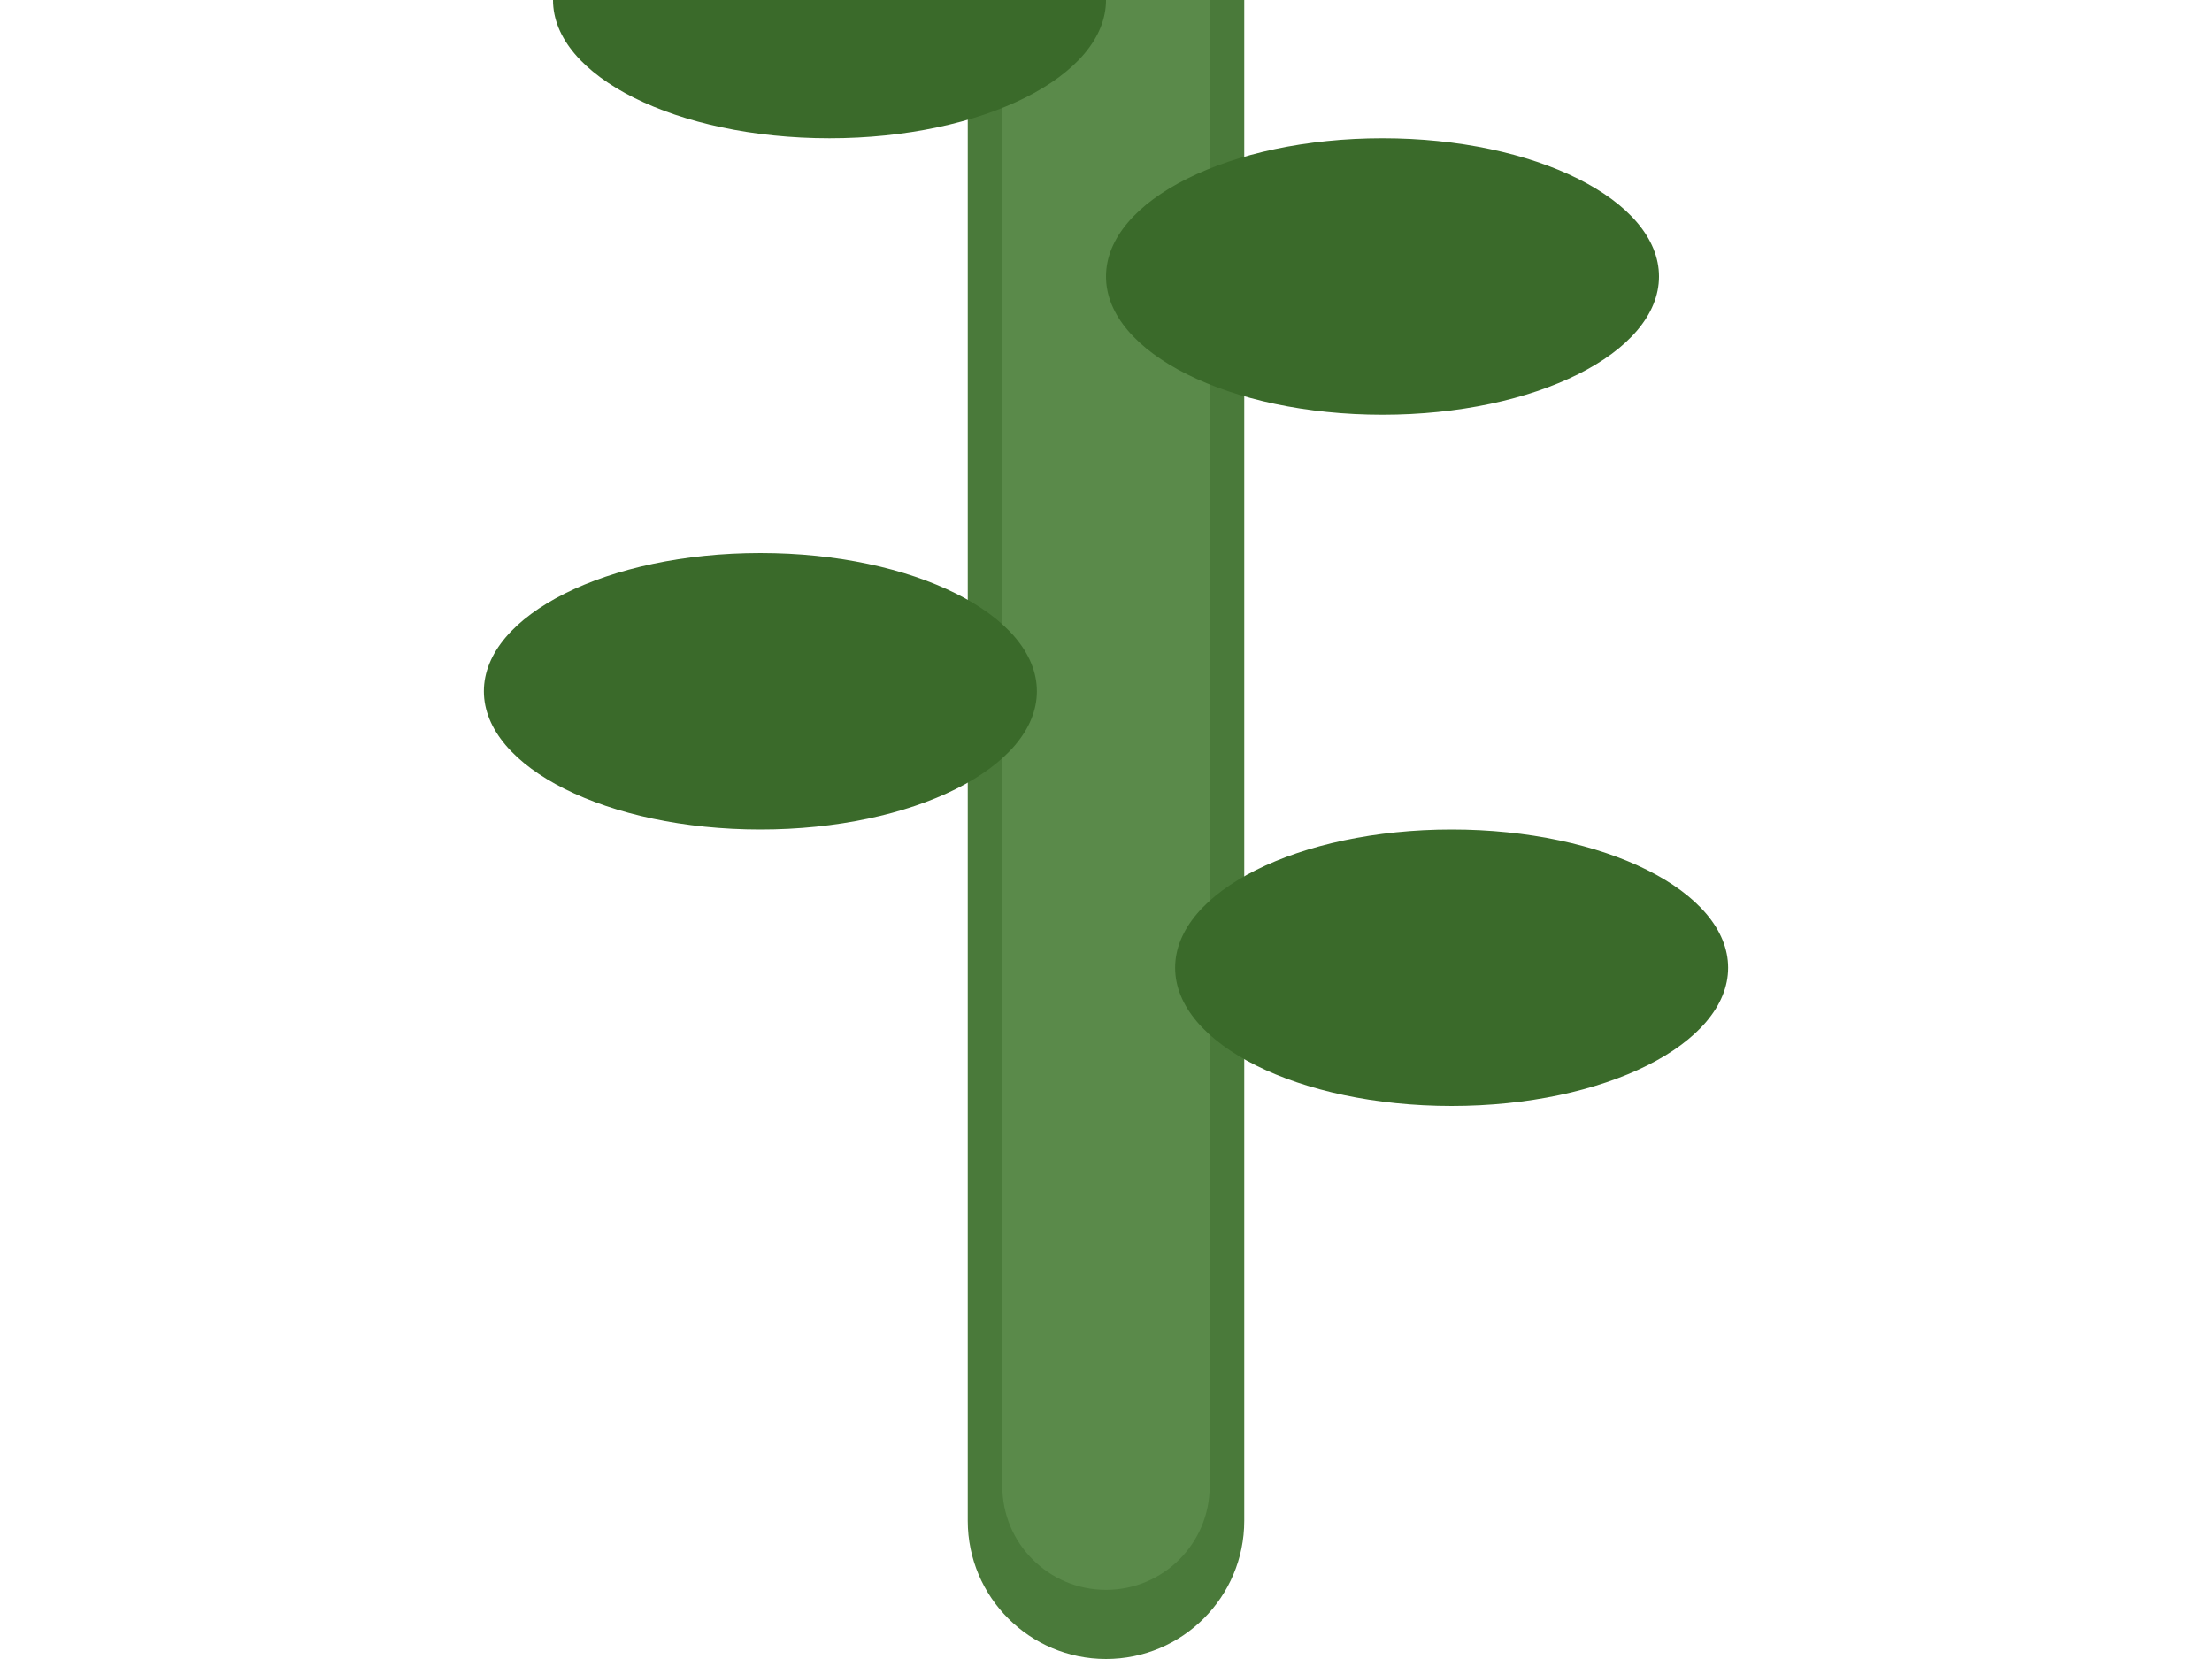
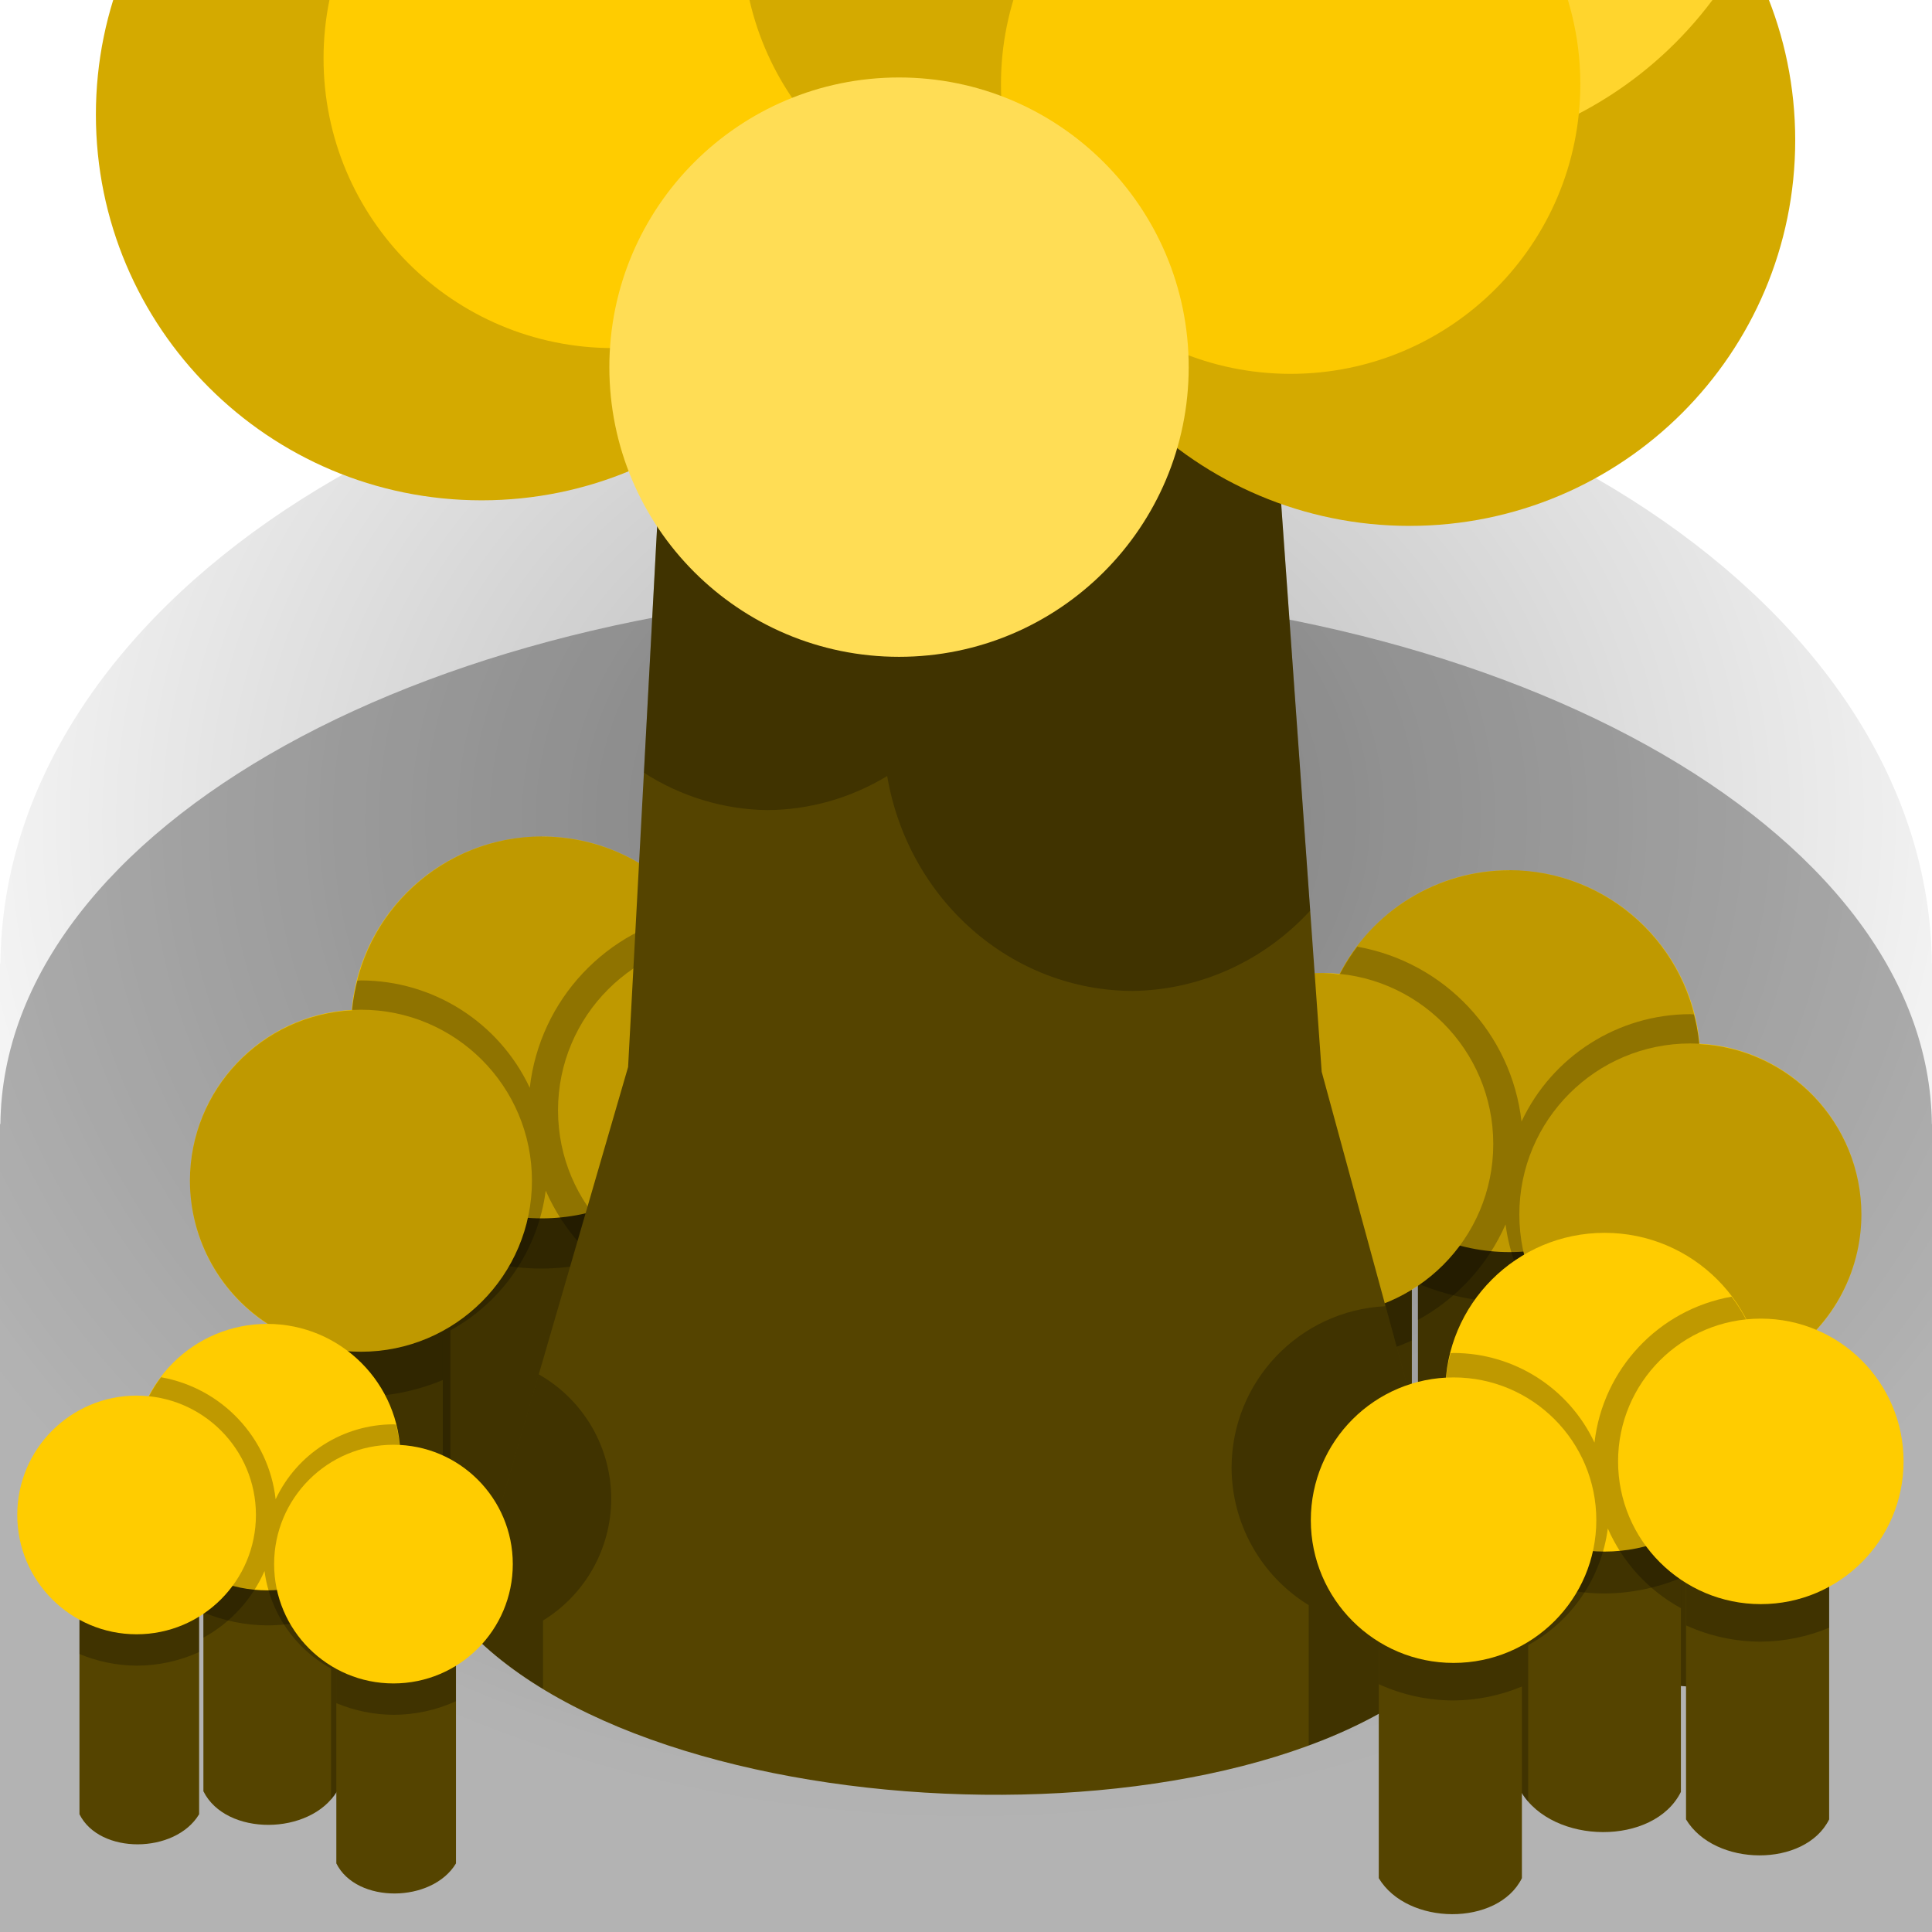
- <svg xmlns="http://www.w3.org/2000/svg" width="32" height="24" viewBox="0 24 32 24">
-   <rect x="14" y="16" width="4" height="32" rx="2" fill="#4A7A3A" />
-   <rect x="14.5" y="16" width="3" height="31" rx="1.5" fill="#5A8A4A" />
-   <ellipse cx="12" cy="24" rx="4" ry="2" fill="#3A6A2A" />
-   <ellipse cx="20" cy="28" rx="4" ry="2" fill="#3A6A2A" />
-   <ellipse cx="11" cy="34" rx="4" ry="2" fill="#3A6A2A" />
-   <ellipse cx="21" cy="38" rx="4" ry="2" fill="#3A6A2A" />
+ <svg xmlns="http://www.w3.org/2000/svg" xmlns:xlink="http://www.w3.org/1999/xlink" width="30mm" height="30mm" viewBox="0 0 30 30" version="1.1" id="svg1">
+   <defs id="defs1">
+     <linearGradient id="linearGradient2086">
+       <stop style="stop-color:#000000;stop-opacity:1" offset="0" id="stop2087" />
+       <stop style="stop-color:#000000;stop-opacity:0;" offset="1" id="stop2088" />
+     </linearGradient>
+     <radialGradient xlink:href="#linearGradient2086" id="radialGradient2115" gradientUnits="userSpaceOnUse" gradientTransform="matrix(1.216757,-0.01566165,0.01335767,1.037761,-3.852297,-1.104476)" cx="15.155" cy="42.468" fx="15.155" fy="42.468" r="15" />
+   </defs>
+   <g id="layer1" transform="translate(-80,-170)">
+     <rect style="opacity:0.3;fill:none;fill-opacity:0.4;fill-rule:nonzero;stroke:none;stroke-width:1.174;stroke-linecap:round;stroke-linejoin:round;stroke-dasharray:none;stroke-opacity:1" id="rect369" width="30" height="30" x="80" y="170" ry="0" />
+     <g id="g2115" transform="matrix(1,0,0,1.002402,80,139.8559)">
+       <path id="path2114" style="opacity:0.3;fill:url(#radialGradient2115);fill-opacity:1;fill-rule:nonzero;stroke:none;stroke-width:0.141;stroke-linecap:round;stroke-linejoin:round;stroke-dasharray:none;stroke-opacity:1" d="M 15,35.06 A 15,10 0 0 0 0.006,45 H 0 v 0.06 14.94 h 30 v -14.94 -0.06 h -0.002 A 15,10 0 0 0 15,35.06 Z" />
+       <path id="path2115" style="opacity:0.3;fill:#000000;fill-opacity:1;fill-rule:nonzero;stroke:none;stroke-width:0.129;stroke-linecap:round;stroke-linejoin:round;stroke-dasharray:none;stroke-opacity:1" d="M 15,39.191 A 15,8.344 0 0 0 0.006,47.484 H 0 v 0.05 12.466 h 30 v -12.466 -0.05 h -0.002 A 15,8.344 0 0 0 15,39.191 Z" />
+     </g>
+     <g id="g1872" transform="matrix(2.35835,0,0,2.35835,-78.0848,-265.4327)">
+       <g id="g1866" transform="matrix(1.116469,0,0,1.116469,-7.588929,-22.92711)">
+         <path id="path1865" style="fill:#554400;stroke-width:0.75;stroke-linecap:round;stroke-linejoin:round" d="m 75.199,192.452 h 1.129 v 2.539 c -0.225,0.375 -0.939,0.382 -1.129,0 z" />
+         <path id="path1866" style="opacity:0.25;fill:#000000;fill-opacity:1;fill-rule:nonzero;stroke:none;stroke-width:1.262;stroke-linecap:round;stroke-linejoin:round;stroke-dasharray:none;stroke-opacity:1" d="m 75.199,192.452 v 1.027 a 1.422,1.422 0 0 0 0.539,0.11 1.422,1.422 0 0 0 0.589,-0.128 v -1.009 z" />
+         <circle style="fill:#ffcc00;fill-opacity:1;fill-rule:nonzero;stroke:none;stroke-width:1;stroke-linecap:round;stroke-linejoin:round;stroke-dasharray:none;stroke-opacity:1" id="circle1866" cx="75.738" cy="192.167" r="1.126" />
+       </g>
+       <path id="path1867" style="opacity:0.25;fill:#000000;stroke-width:0.819;stroke-linecap:round;stroke-linejoin:round" d="m 75.97,190.866 a 1.257,1.257 0 0 0 -0.257,0.755 1.257,1.257 0 0 0 0.655,1.1 v 0.604 a 1.321,1.321 0 0 0 0.577,-0.629 1.23,1.23 0 0 0 0.628,0.92 v 1.236 c 0.021,-0.024 0.039,-0.049 0.056,-0.076 v -2.084 a 1.257,1.257 0 0 0 0.599,-1.069 1.257,1.257 0 0 0 -0.043,-0.309 1.23,1.23 0 0 0 -0.023,-0.002 1.23,1.23 0 0 0 -1.112,0.707 1.321,1.321 0 0 0 -1.08,-1.151 z" />
+       <g id="g1869">
+         <path id="path1868" style="fill:#554400;stroke-width:0.75;stroke-linecap:round;stroke-linejoin:round" d="m 75.199,192.452 h 1.129 v 2.539 c -0.225,0.375 -0.939,0.382 -1.129,0 z" />
+         <path id="path1869" style="opacity:0.25;fill:#000000;fill-opacity:1;fill-rule:nonzero;stroke:none;stroke-width:1.262;stroke-linecap:round;stroke-linejoin:round;stroke-dasharray:none;stroke-opacity:1" d="m 75.199,192.452 v 1.027 a 1.422,1.422 0 0 0 0.539,0.11 1.422,1.422 0 0 0 0.589,-0.128 v -1.009 z" />
+         <circle style="fill:#ffcc00;fill-opacity:1;fill-rule:nonzero;stroke:none;stroke-width:1;stroke-linecap:round;stroke-linejoin:round;stroke-dasharray:none;stroke-opacity:1" id="circle1869" cx="75.738" cy="192.167" r="1.126" />
+       </g>
+       <g id="g1871" transform="translate(2.423627,0.4637804)">
+         <path id="path1870" style="fill:#554400;stroke-width:0.75;stroke-linecap:round;stroke-linejoin:round" d="m 75.199,192.452 h 1.129 v 2.539 c -0.225,0.375 -0.939,0.382 -1.129,0 z" />
+         <path id="path1871" style="opacity:0.25;fill:#000000;fill-opacity:1;fill-rule:nonzero;stroke:none;stroke-width:1.262;stroke-linecap:round;stroke-linejoin:round;stroke-dasharray:none;stroke-opacity:1" d="m 75.199,192.452 v 1.027 a 1.422,1.422 0 0 0 0.539,0.11 1.422,1.422 0 0 0 0.589,-0.128 v -1.009 z" />
+         <circle style="fill:#ffcc00;fill-opacity:1;fill-rule:nonzero;stroke:none;stroke-width:1;stroke-linecap:round;stroke-linejoin:round;stroke-dasharray:none;stroke-opacity:1" id="circle1871" cx="75.738" cy="192.167" r="1.126" />
+       </g>
+     </g>
+     <g id="g1858" transform="matrix(-2.35835,0,0,2.35835,269.9371,-265.9565)">
+       <g id="g1852" transform="matrix(1.116469,0,0,1.116469,-7.588929,-22.92711)">
+         <path id="path1851" style="fill:#554400;stroke-width:0.75;stroke-linecap:round;stroke-linejoin:round" d="m 75.199,192.452 h 1.129 v 2.539 c -0.225,0.375 -0.939,0.382 -1.129,0 z" />
+         <path id="path1852" style="opacity:0.25;fill:#000000;fill-opacity:1;fill-rule:nonzero;stroke:none;stroke-width:1.262;stroke-linecap:round;stroke-linejoin:round;stroke-dasharray:none;stroke-opacity:1" d="m 75.199,192.452 v 1.027 a 1.422,1.422 0 0 0 0.539,0.11 1.422,1.422 0 0 0 0.589,-0.128 v -1.009 z" />
+         <circle style="fill:#ffcc00;fill-opacity:1;fill-rule:nonzero;stroke:none;stroke-width:1;stroke-linecap:round;stroke-linejoin:round;stroke-dasharray:none;stroke-opacity:1" id="circle1852" cx="75.738" cy="192.167" r="1.126" />
+       </g>
+       <path id="path1853" style="opacity:0.25;fill:#000000;stroke-width:0.819;stroke-linecap:round;stroke-linejoin:round" d="m 75.97,190.866 a 1.257,1.257 0 0 0 -0.257,0.755 1.257,1.257 0 0 0 0.655,1.1 v 0.604 a 1.321,1.321 0 0 0 0.577,-0.629 1.23,1.23 0 0 0 0.628,0.92 v 1.236 c 0.021,-0.024 0.039,-0.049 0.056,-0.076 v -2.084 a 1.257,1.257 0 0 0 0.599,-1.069 1.257,1.257 0 0 0 -0.043,-0.309 1.23,1.23 0 0 0 -0.023,-0.002 1.23,1.23 0 0 0 -1.112,0.707 1.321,1.321 0 0 0 -1.08,-1.151 z" />
+       <g id="g1855">
+         <path id="path1854" style="fill:#554400;stroke-width:0.75;stroke-linecap:round;stroke-linejoin:round" d="m 75.199,192.452 h 1.129 v 2.539 c -0.225,0.375 -0.939,0.382 -1.129,0 z" />
+         <path id="path1855" style="opacity:0.25;fill:#000000;fill-opacity:1;fill-rule:nonzero;stroke:none;stroke-width:1.262;stroke-linecap:round;stroke-linejoin:round;stroke-dasharray:none;stroke-opacity:1" d="m 75.199,192.452 v 1.027 a 1.422,1.422 0 0 0 0.539,0.11 1.422,1.422 0 0 0 0.589,-0.128 v -1.009 z" />
+         <circle style="fill:#ffcc00;fill-opacity:1;fill-rule:nonzero;stroke:none;stroke-width:1;stroke-linecap:round;stroke-linejoin:round;stroke-dasharray:none;stroke-opacity:1" id="circle1855" cx="75.738" cy="192.167" r="1.126" />
+       </g>
+       <g id="g1857" transform="translate(2.423627,0.4637804)">
+         <path id="path1856" style="fill:#554400;stroke-width:0.75;stroke-linecap:round;stroke-linejoin:round" d="m 75.199,192.452 h 1.129 v 2.539 c -0.225,0.375 -0.939,0.382 -1.129,0 z" />
+         <path id="path1857" style="opacity:0.25;fill:#000000;fill-opacity:1;fill-rule:nonzero;stroke:none;stroke-width:1.262;stroke-linecap:round;stroke-linejoin:round;stroke-dasharray:none;stroke-opacity:1" d="m 75.199,192.452 v 1.027 a 1.422,1.422 0 0 0 0.539,0.11 1.422,1.422 0 0 0 0.589,-0.128 v -1.009 z" />
+         <circle style="fill:#ffcc00;fill-opacity:1;fill-rule:nonzero;stroke:none;stroke-width:1;stroke-linecap:round;stroke-linejoin:round;stroke-dasharray:none;stroke-opacity:1" id="circle1857" cx="75.738" cy="192.167" r="1.126" />
+       </g>
+     </g>
+     <circle style="opacity:1;fill:#d4aa00;fill-opacity:1;fill-rule:nonzero;stroke:none;stroke-width:2.425;stroke-linecap:round;stroke-linejoin:round;stroke-dasharray:none;stroke-opacity:1" id="circle2047" cx="92.595" cy="162.19" r="10.908" />
+     <circle style="opacity:1;fill:#ffdd55;fill-opacity:1;fill-rule:nonzero;stroke:none;stroke-width:1.663;stroke-linecap:round;stroke-linejoin:round;stroke-dasharray:none;stroke-opacity:1" id="circle2045" cx="96.842" cy="162.584" r="7.479" />
+     <circle style="opacity:1;fill:#d4aa00;fill-opacity:1;fill-rule:nonzero;stroke:none;stroke-width:1.331;stroke-linecap:round;stroke-linejoin:round;stroke-dasharray:none;stroke-opacity:1" id="circle2042" cx="87.478" cy="171.78" r="5.989" />
+     <path id="path1858" style="opacity:0.25;fill:#000000;stroke-width:1.975;stroke-linecap:round;stroke-linejoin:round" d="m 88.414,182.988 a 2.965,2.965 0 0 0 -2.946,2.7 2.656,2.656 0 0 0 -2.519,2.646 2.656,2.656 0 0 0 1.267,2.259 v 4.401 c 0.531,0.886 2.215,0.9 2.661,0 v -1.583 c 0.01,0.017 0.021,0.033 0.033,0.049 0.005,0.007 0.009,0.014 0.014,0.021 0.006,0.009 0.014,0.016 0.02,0.025 0.016,0.021 0.033,0.043 0.051,0.064 1.6e-4,1.8e-4 3.58e-4,3.3e-4 5.17e-4,5.1e-4 0.7,0.806 2.374,0.759 2.84,-0.18 v -3.42 a 3.116,3.116 0 0 0 5.17e-4,5.2e-4 v -0.532 a 2.656,2.656 0 0 0 0.096,0.062 v 4.401 c 0.531,0.886 2.215,0.9 2.662,0 v -4.338 a 2.656,2.656 0 0 0 1.384,-2.323 2.656,2.656 0 0 0 -2.656,-2.656 2.656,2.656 0 0 0 -0.267,0.02 2.965,2.965 0 0 0 -2.64,-1.615 z" />
+     <path id="path1872" style="opacity:0.25;fill:#000000;stroke-width:1.975;stroke-linecap:round;stroke-linejoin:round" d="m 103.439,183.512 a 2.965,2.965 0 0 1 2.946,2.7 2.656,2.656 0 0 1 2.519,2.646 2.656,2.656 0 0 1 -1.267,2.259 v 4.401 c -0.531,0.886 -2.215,0.9 -2.661,0 v -1.583 c -0.011,0.017 -0.021,0.033 -0.033,0.049 -0.005,0.007 -0.009,0.014 -0.014,0.021 -0.006,0.009 -0.014,0.016 -0.02,0.025 -0.016,0.021 -0.033,0.043 -0.051,0.064 -1.6e-4,1.8e-4 -3.6e-4,3.3e-4 -5.1e-4,5.1e-4 -0.7,0.806 -2.374,0.759 -2.84,-0.18 v -3.42 a 3.116,3.116 0 0 1 -5.2e-4,5.2e-4 v -0.532 a 2.656,2.656 0 0 1 -0.096,0.062 v 4.401 c -0.531,0.886 -2.215,0.9 -2.662,0 v -4.338 a 2.656,2.656 0 0 1 -1.384,-2.323 2.656,2.656 0 0 1 2.656,-2.656 2.656,2.656 0 0 1 0.267,0.02 2.965,2.965 0 0 1 2.64,-1.615 z" />
+     <path id="path369" style="fill:#554400;stroke-width:1.2;stroke-linecap:round;stroke-linejoin:round" d="m 90.483,172.975 9.058,-0.102 0.982,13.769 2.377,8.724 c -2.558,3.452 -12.582,3.255 -15.674,-0.102 l 2.527,-8.695 z" />
+     <path id="use1464" style="opacity:0.25;fill:#000000;fill-opacity:1;fill-rule:nonzero;stroke:none;stroke-width:0.824;stroke-linecap:round;stroke-linejoin:round;stroke-dasharray:none;stroke-opacity:1" d="m 99.541,172.874 -9.058,0.102 -0.484,9.023 a 3.737,3.895 0 0 0 1.914,0.58 3.737,3.895 0 0 0 1.863,-0.529 3.88,4.045 0 0 0 3.813,3.337 3.88,4.045 0 0 0 2.755,-1.246 z m -4.07,4.627 a 3.761,3.921 0 0 0 0.395,0.226 3.88,4.045 0 0 0 -0.295,0.168 3.737,3.895 0 0 0 -0.1,-0.394 z" />
+     <path id="path1844" style="opacity:0.25;fill:#000000;stroke-width:1.652;stroke-linecap:round;stroke-linejoin:round" d="m 88.366,191.341 -1.14,3.924 c 0.328,0.356 0.738,0.675 1.206,0.96 v -1.062 a 2.221,2.221 0 0 0 1.059,-1.89 2.221,2.221 0 0 0 -1.124,-1.931 z" />
+     <g id="g1830" transform="matrix(1.645705,0,0,1.645705,-42.5214,-122.7262)">
+       <g id="g1824" transform="matrix(1.116469,0,0,1.116469,-7.588929,-22.92711)">
+         <path id="path1823" style="fill:#554400;stroke-width:0.75;stroke-linecap:round;stroke-linejoin:round" d="m 75.199,192.452 h 1.129 v 2.539 c -0.225,0.375 -0.939,0.382 -1.129,0 z" />
+         <path id="path1824" style="opacity:0.25;fill:#000000;fill-opacity:1;fill-rule:nonzero;stroke:none;stroke-width:1.262;stroke-linecap:round;stroke-linejoin:round;stroke-dasharray:none;stroke-opacity:1" d="m 75.199,192.452 v 1.027 a 1.422,1.422 0 0 0 0.539,0.11 1.422,1.422 0 0 0 0.589,-0.128 v -1.009 z" />
+         <circle style="fill:#ffcc00;fill-opacity:1;fill-rule:nonzero;stroke:none;stroke-width:1;stroke-linecap:round;stroke-linejoin:round;stroke-dasharray:none;stroke-opacity:1" id="circle1824" cx="75.738" cy="192.167" r="1.126" />
+       </g>
+       <path id="path1828" style="opacity:0.25;fill:#000000;stroke-width:0.819;stroke-linecap:round;stroke-linejoin:round" d="m 75.97,190.866 a 1.257,1.257 0 0 0 -0.257,0.755 1.257,1.257 0 0 0 0.655,1.1 v 0.604 a 1.321,1.321 0 0 0 0.577,-0.629 1.23,1.23 0 0 0 0.628,0.92 v 1.236 c 0.021,-0.024 0.039,-0.049 0.056,-0.076 v -2.084 a 1.257,1.257 0 0 0 0.599,-1.069 1.257,1.257 0 0 0 -0.043,-0.309 1.23,1.23 0 0 0 -0.023,-0.002 1.23,1.23 0 0 0 -1.112,0.707 1.321,1.321 0 0 0 -1.08,-1.151 z" />
+       <g id="g1826">
+         <path id="rect1821" style="fill:#554400;stroke-width:0.75;stroke-linecap:round;stroke-linejoin:round" d="m 75.199,192.452 h 1.129 v 2.539 c -0.225,0.375 -0.939,0.382 -1.129,0 z" />
+         <path id="circle1822" style="opacity:0.25;fill:#000000;fill-opacity:1;fill-rule:nonzero;stroke:none;stroke-width:1.262;stroke-linecap:round;stroke-linejoin:round;stroke-dasharray:none;stroke-opacity:1" d="m 75.199,192.452 v 1.027 a 1.422,1.422 0 0 0 0.539,0.11 1.422,1.422 0 0 0 0.589,-0.128 v -1.009 z" />
+         <circle style="fill:#ffcc00;fill-opacity:1;fill-rule:nonzero;stroke:none;stroke-width:1;stroke-linecap:round;stroke-linejoin:round;stroke-dasharray:none;stroke-opacity:1" id="path1822" cx="75.738" cy="192.167" r="1.126" />
+       </g>
+       <g id="g1827" transform="translate(2.423627,0.4637804)">
+         <path id="path1826" style="fill:#554400;stroke-width:0.75;stroke-linecap:round;stroke-linejoin:round" d="m 75.199,192.452 h 1.129 v 2.539 c -0.225,0.375 -0.939,0.382 -1.129,0 z" />
+         <path id="path1827" style="opacity:0.25;fill:#000000;fill-opacity:1;fill-rule:nonzero;stroke:none;stroke-width:1.262;stroke-linecap:round;stroke-linejoin:round;stroke-dasharray:none;stroke-opacity:1" d="m 75.199,192.452 v 1.027 a 1.422,1.422 0 0 0 0.539,0.11 1.422,1.422 0 0 0 0.589,-0.128 v -1.009 z" />
+         <circle style="fill:#ffcc00;fill-opacity:1;fill-rule:nonzero;stroke:none;stroke-width:1;stroke-linecap:round;stroke-linejoin:round;stroke-dasharray:none;stroke-opacity:1" id="circle1827" cx="75.738" cy="192.167" r="1.126" />
+       </g>
+     </g>
+     <path id="path1837" style="opacity:0.25;fill:#000000;stroke-width:1.869;stroke-linecap:round;stroke-linejoin:round" d="m 101.511,190.269 a 2.806,2.806 0 0 0 -0.003,0.014 2.513,2.513 0 0 0 -2.384,2.505 2.513,2.513 0 0 0 1.198,2.137 v 2.179 c 1.113,-0.411 2.022,-0.988 2.578,-1.738 z" />
+     <g id="g1837" transform="matrix(-1.968558,0,0,1.968558,256.4366,-185.5997)">
+       <g id="g1831" transform="matrix(1.116469,0,0,1.116469,-7.588929,-22.92711)">
+         <path id="path1830" style="fill:#554400;stroke-width:0.75;stroke-linecap:round;stroke-linejoin:round" d="m 75.199,192.452 h 1.129 v 2.539 c -0.225,0.375 -0.939,0.382 -1.129,0 z" />
+         <path id="path1831" style="opacity:0.25;fill:#000000;fill-opacity:1;fill-rule:nonzero;stroke:none;stroke-width:1.262;stroke-linecap:round;stroke-linejoin:round;stroke-dasharray:none;stroke-opacity:1" d="m 75.199,192.452 v 1.027 a 1.422,1.422 0 0 0 0.539,0.11 1.422,1.422 0 0 0 0.589,-0.128 v -1.009 z" />
+         <circle style="fill:#ffcc00;fill-opacity:1;fill-rule:nonzero;stroke:none;stroke-width:1;stroke-linecap:round;stroke-linejoin:round;stroke-dasharray:none;stroke-opacity:1" id="circle1831" cx="75.738" cy="192.167" r="1.126" />
+       </g>
+       <path id="path1832" style="opacity:0.25;fill:#000000;stroke-width:0.819;stroke-linecap:round;stroke-linejoin:round" d="m 75.97,190.866 a 1.257,1.257 0 0 0 -0.257,0.755 1.257,1.257 0 0 0 0.655,1.1 v 0.604 a 1.321,1.321 0 0 0 0.577,-0.629 1.23,1.23 0 0 0 0.628,0.92 v 1.236 c 0.021,-0.024 0.039,-0.049 0.056,-0.076 v -2.084 a 1.257,1.257 0 0 0 0.599,-1.069 1.257,1.257 0 0 0 -0.043,-0.309 1.23,1.23 0 0 0 -0.023,-0.002 1.23,1.23 0 0 0 -1.112,0.707 1.321,1.321 0 0 0 -1.08,-1.151 z" />
+       <g id="g1834">
+         <path id="path1833" style="fill:#554400;stroke-width:0.75;stroke-linecap:round;stroke-linejoin:round" d="m 75.199,192.452 h 1.129 v 2.539 c -0.225,0.375 -0.939,0.382 -1.129,0 z" />
+         <path id="path1834" style="opacity:0.25;fill:#000000;fill-opacity:1;fill-rule:nonzero;stroke:none;stroke-width:1.262;stroke-linecap:round;stroke-linejoin:round;stroke-dasharray:none;stroke-opacity:1" d="m 75.199,192.452 v 1.027 a 1.422,1.422 0 0 0 0.539,0.11 1.422,1.422 0 0 0 0.589,-0.128 v -1.009 z" />
+         <circle style="fill:#ffcc00;fill-opacity:1;fill-rule:nonzero;stroke:none;stroke-width:1;stroke-linecap:round;stroke-linejoin:round;stroke-dasharray:none;stroke-opacity:1" id="circle1834" cx="75.738" cy="192.167" r="1.126" />
+       </g>
+       <g id="g1836" transform="translate(2.423627,0.4637804)">
+         <path id="path1835" style="fill:#554400;stroke-width:0.75;stroke-linecap:round;stroke-linejoin:round" d="m 75.199,192.452 h 1.129 v 2.539 c -0.225,0.375 -0.939,0.382 -1.129,0 z" />
+         <path id="path1836" style="opacity:0.25;fill:#000000;fill-opacity:1;fill-rule:nonzero;stroke:none;stroke-width:1.262;stroke-linecap:round;stroke-linejoin:round;stroke-dasharray:none;stroke-opacity:1" d="m 75.199,192.452 v 1.027 a 1.422,1.422 0 0 0 0.539,0.11 1.422,1.422 0 0 0 0.589,-0.128 v -1.009 z" />
+         <circle style="fill:#ffcc00;fill-opacity:1;fill-rule:nonzero;stroke:none;stroke-width:1;stroke-linecap:round;stroke-linejoin:round;stroke-dasharray:none;stroke-opacity:1" id="circle1836" cx="75.738" cy="192.167" r="1.126" />
+       </g>
+     </g>
+     <circle style="opacity:1;fill:#ffcc00;fill-opacity:1;fill-rule:nonzero;stroke:none;stroke-width:1;stroke-linecap:round;stroke-linejoin:round;stroke-dasharray:none;stroke-opacity:1" id="path445" cx="89.522" cy="170.907" r="4.498" />
+     <circle style="opacity:1;fill:#d4aa00;fill-opacity:1;fill-rule:nonzero;stroke:none;stroke-width:1.331;stroke-linecap:round;stroke-linejoin:round;stroke-dasharray:none;stroke-opacity:1" id="circle2043" cx="101.887" cy="172.177" r="5.989" />
+     <circle style="opacity:1;fill:#ffd52d;fill-opacity:1;fill-rule:nonzero;stroke:none;stroke-width:1.353;stroke-linecap:round;stroke-linejoin:round;stroke-dasharray:none;stroke-opacity:1" id="circle2041" cx="101.711" cy="166.36" r="6.088" />
+     <circle style="opacity:1;fill:#d4aa00;fill-opacity:1;fill-rule:nonzero;stroke:none;stroke-width:1;stroke-linecap:round;stroke-linejoin:round;stroke-dasharray:none;stroke-opacity:1" id="circle565" cx="96.024" cy="168.997" r="4.498" />
+     <circle style="opacity:1;fill:#fcc900;fill-opacity:1;fill-rule:nonzero;stroke:none;stroke-width:1;stroke-linecap:round;stroke-linejoin:round;stroke-dasharray:none;stroke-opacity:1" id="circle566" cx="100.041" cy="171.307" r="4.498" />
+     <circle style="opacity:1;fill:#ffdd55;fill-opacity:1;fill-rule:nonzero;stroke:none;stroke-width:1;stroke-linecap:round;stroke-linejoin:round;stroke-dasharray:none;stroke-opacity:1" id="circle567" cx="93.96" cy="175.701" r="4.498" />
+   </g>
</svg>
